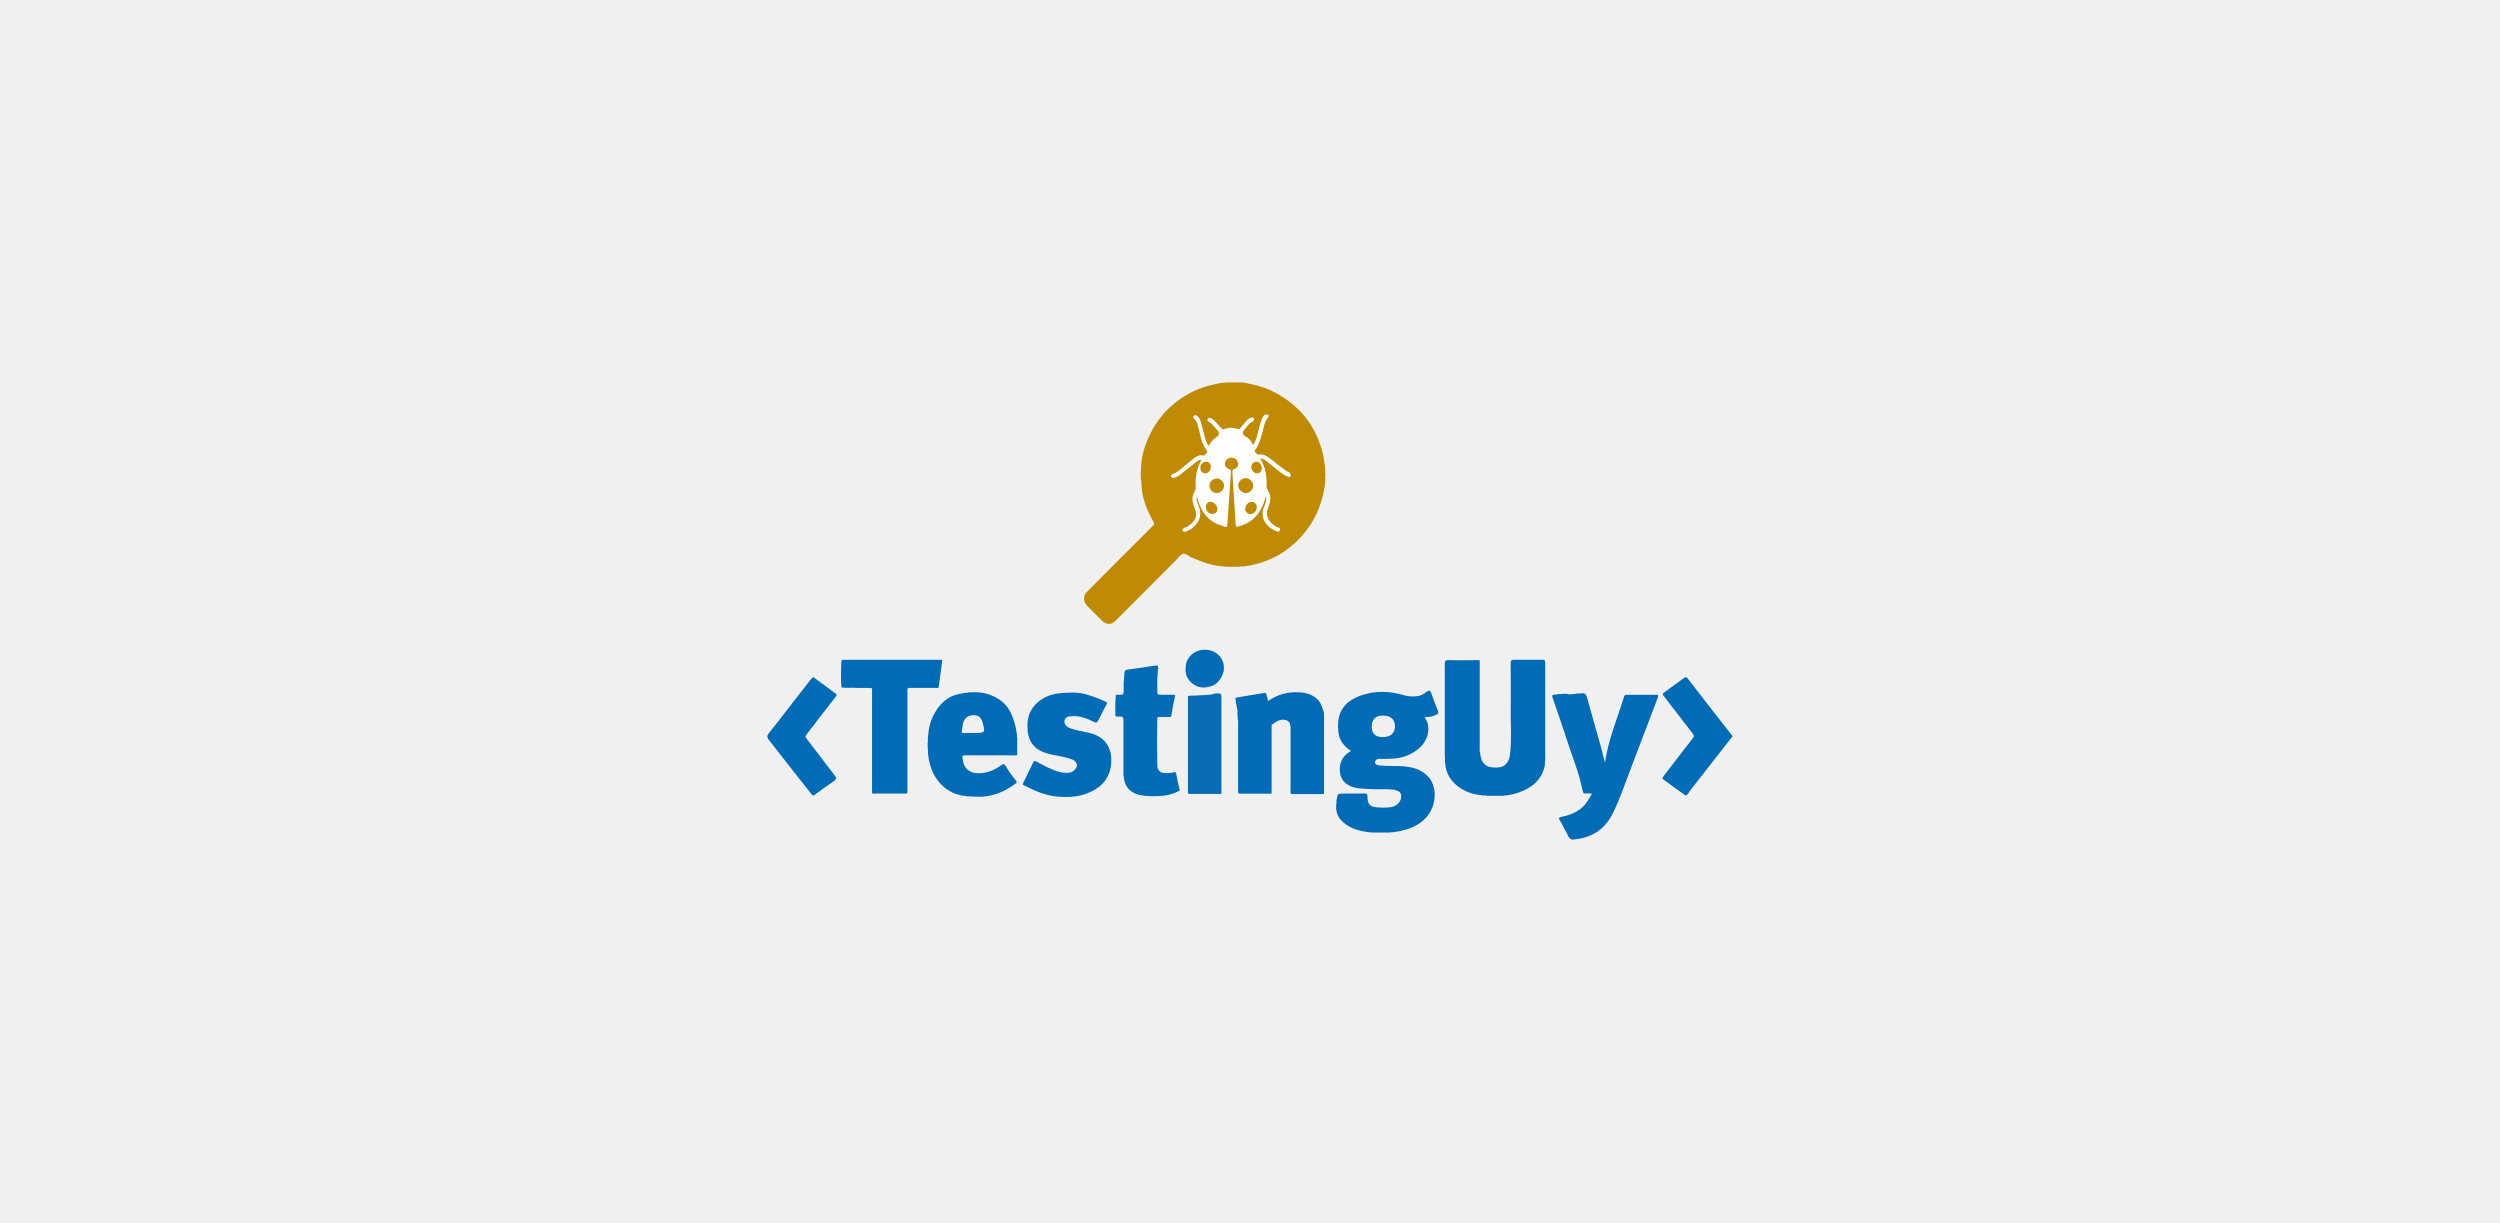
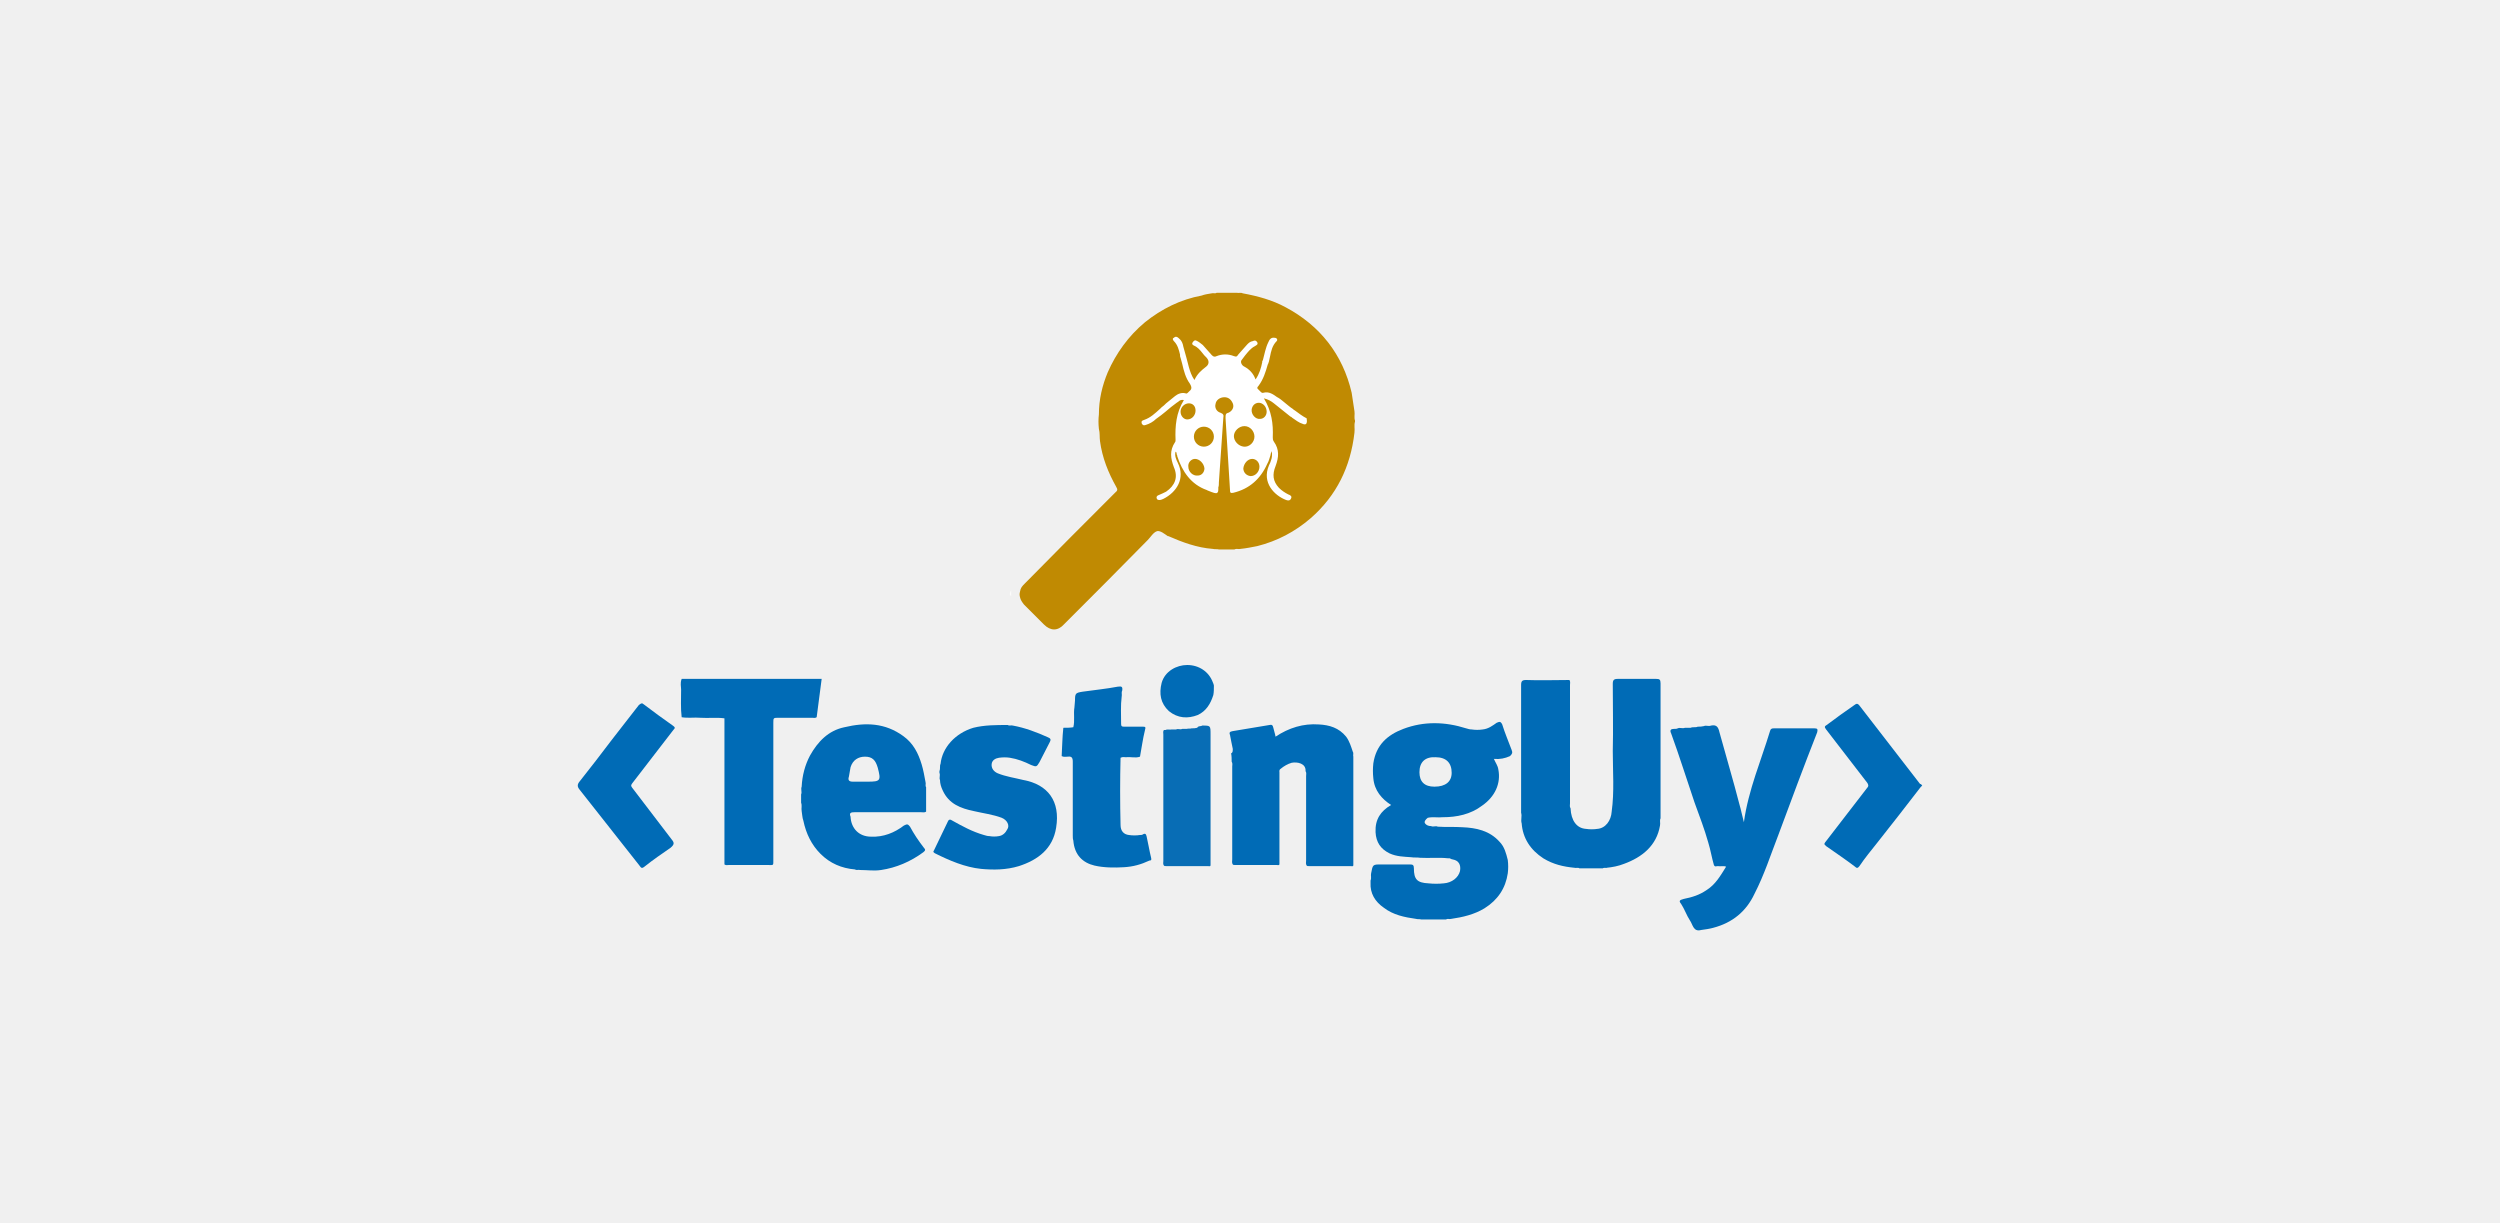
<svg xmlns="http://www.w3.org/2000/svg" version="1.1" id="Layer_1" x="0px" y="0px" viewBox="0 0 450 220" style="enable-background:new 0 0 450 220;" xml:space="preserve">
  <style type="text/css">
	.st0{fill:#006BB6;}
	.st1{fill:#086DB5;}
	.st2{fill:#FCFCFB;}
	.st3{fill:#C08A02;}
	.st4{fill-rule:evenodd;clip-rule:evenodd;fill:#FFFFFF;}
</style>
  <g>
-     <path class="st0" d="M270.62,143.24c-0.98,0-1.96,0-3.01,0c-0.2-0.13-0.46,0-0.66-0.07c-1.44-0.13-2.75-0.46-4-1.25   c-1.64-1.05-2.69-2.56-2.82-4.53c-0.13-0.46,0.07-0.92-0.07-1.38c0-0.2,0-0.46,0-0.66c0-5.31,0-10.56,0-15.87   c0-0.52,0.13-0.66,0.65-0.66c1.83,0.07,3.73,0,5.57,0c0.13,0.2,0.07,0.46,0.07,0.66c0,5.12,0,10.23,0,15.28   c0,0.2-0.07,0.46,0.07,0.66c0.07,1.57,0.79,2.56,2.03,2.69c0.46,0.07,0.98,0.07,1.44,0c1.05-0.07,1.77-1.05,1.9-2.23   c0.33-2.62,0.13-5.25,0.13-7.81c0.07-2.89,0-5.77,0-8.66c0-0.52,0.13-0.66,0.65-0.66c1.64,0,3.34,0,4.98,0   c0.46,0,0.59,0.07,0.59,0.59c0,5.71,0,11.48,0,17.19c0,0.07,0,0.13,0,0.26c-0.13,0.26,0,0.59-0.07,0.92   c-0.46,2.62-2.29,4.07-4.65,4.92c-0.72,0.26-1.51,0.46-2.23,0.52C271.08,143.24,270.82,143.11,270.62,143.24z" />
-     <path class="st0" d="M282.87,124.94c0.26,0,0.52,0,0.79-0.07c0.26-0.13,0.59,0.07,0.92-0.07c0.72-0.13,0.92,0.2,1.11,0.85   c0.85,3.15,1.77,6.23,2.62,9.31c0.2,0.72,0.33,1.51,0.59,2.3c0.59-4.13,2.23-7.94,3.41-11.81c0.07-0.26,0.2-0.39,0.52-0.39   c1.77,0,3.47,0,5.24,0c0.46,0,0.46,0.13,0.33,0.52c-1.7,4.39-3.34,8.85-5.04,13.25c-0.98,2.56-1.83,5.12-3.08,7.61   c-1.11,2.3-2.88,3.74-5.31,4.39c-0.52,0.13-1.05,0.2-1.57,0.26c-0.98,0.26-1.11-0.72-1.44-1.25c-0.46-0.66-0.72-1.51-1.18-2.16   c-0.33-0.46-0.13-0.52,0.33-0.66c1.05-0.2,2.03-0.52,2.95-1.12c1.18-0.72,1.83-1.84,2.49-3.02c-0.33-0.13-0.72,0-1.05-0.07   c-0.2,0-0.39,0.13-0.52-0.13c-0.26-0.98-0.46-1.97-0.72-2.89c-0.52-1.77-1.18-3.48-1.77-5.25c-0.98-2.95-1.96-5.97-3.01-8.92   c-0.2-0.46,0-0.59,0.39-0.59c0.2,0,0.39,0,0.52-0.07c0.26-0.13,0.59,0.07,0.92-0.07c0.26,0,0.46,0,0.72,0   C282.28,124.94,282.61,125.07,282.87,124.94z" />
-     <path class="st0" d="M222.74,127.82c-0.13-0.59-0.2-1.18-0.33-1.77c-0.13-0.39,0-0.46,0.33-0.52c1.57-0.26,3.14-0.52,4.72-0.79   c0.26-0.07,0.46,0,0.52,0.33c0.07,0.33,0.2,0.72,0.26,1.12c1.7-1.18,3.6-1.71,5.63-1.57c1.38,0.07,2.62,0.46,3.54,1.57   c0.46,0.59,0.65,1.31,0.85,1.97c0.13,0.2,0,0.46,0.07,0.66c0,4.66,0,9.38,0,14.04c-0.07,0.13-0.2,0.07-0.33,0.07   c-1.77,0-3.6,0-5.37,0c-0.13,0-0.2,0-0.26-0.07c-0.13-0.2-0.07-0.46-0.07-0.66c0-3.61,0-7.22,0-10.89c0-0.2,0.07-0.46-0.07-0.66   c0.07-0.98-1.05-1.25-1.77-1.05c-0.52,0.13-0.98,0.46-1.44,0.79c-0.2,0.13-0.13,0.33-0.13,0.46c0,4,0,7.94,0,11.94   c-0.07,0.13-0.2,0.07-0.33,0.07c-1.77,0-3.6,0-5.37,0c-0.13,0-0.2,0-0.26-0.07c-0.13-0.2-0.07-0.46-0.07-0.66c0-4,0-8,0-12   c0-0.2,0.07-0.46-0.07-0.66c0-0.33,0-0.72-0.07-1.05C222.74,128.28,222.81,128.08,222.74,127.82z" />
-     <path class="st0" d="M151.54,118.77c6.03,0,11.99,0,18.08,0c-0.2,1.71-0.46,3.34-0.66,4.98c-0.2,0.13-0.39,0.07-0.59,0.07   c-1.44,0-2.88,0-4.32,0c-0.72,0-0.72,0-0.72,0.66c0,5.9,0,11.74,0,17.64c0,0.85,0.07,0.72-0.79,0.72c-1.64,0-3.34,0-4.98,0   c-0.2,0-0.39,0.07-0.59-0.07c0-6.3,0-12.59,0-18.89c-1.05-0.13-2.03,0-3.08-0.07c-0.79-0.07-1.64,0.07-2.42-0.07   c-0.13-1.18-0.07-2.36-0.07-3.61C151.48,119.75,151.34,119.3,151.54,118.77z" />
-     <path class="st0" d="M185.01,129.72c0.2-2.1,1.9-3.94,4.26-4.66c1.44-0.39,2.95-0.39,4.45-0.39c0.2,0.13,0.46,0,0.65,0.07   c1.57,0.26,3.08,0.85,4.52,1.51c0.33,0.13,0.46,0.26,0.26,0.59c-0.46,0.85-0.92,1.77-1.38,2.69c-0.33,0.59-0.39,0.66-1.05,0.33   c-0.85-0.46-1.83-0.79-2.75-0.92c-0.46-0.07-0.92-0.07-1.44,0c-0.46,0.07-0.85,0.26-0.92,0.79c-0.07,0.59,0.26,0.98,0.79,1.25   c1.05,0.46,2.16,0.59,3.28,0.85c3.14,0.59,4.78,2.75,4.26,6.17c-0.46,2.75-2.36,4.2-4.78,4.99c-1.64,0.52-3.28,0.52-4.91,0.39   c-2.1-0.2-4.06-1.05-5.96-2.03c-0.26-0.13-0.2-0.26-0.13-0.39c0.59-1.25,1.24-2.49,1.83-3.74c0.13-0.33,0.33-0.26,0.59-0.13   c1.31,0.72,2.62,1.44,4.06,1.84c0.26,0.07,0.46,0.13,0.72,0.13c0.39,0.07,0.85,0.07,1.24,0c0.52-0.07,0.85-0.46,1.11-0.85   c0.33-0.52,0-1.25-0.72-1.51c-1.18-0.46-2.36-0.59-3.6-0.85c-1.7-0.39-3.21-0.92-4-2.69c-0.2-0.46-0.33-0.92-0.39-1.38   c-0.13-0.26,0.07-0.59-0.07-0.92c0-0.07,0-0.13,0-0.2C185.01,130.31,184.88,130.05,185.01,129.72z" />
-     <path class="st0" d="M200.86,125.07c0.46,0,0.92,0,1.31-0.07c0.2-0.85,0-1.71,0.13-2.56c0-0.26,0.07-0.59,0.07-0.85   c0-0.92,0.07-0.98,0.98-1.12c1.51-0.2,3.01-0.39,4.52-0.66c0.52-0.07,0.65,0,0.59,0.52c-0.13,0.26,0,0.52-0.07,0.79   c-0.13,1.18-0.07,2.36-0.07,3.54c0,0.26,0.07,0.39,0.39,0.39c0.79,0,1.57,0,2.36,0c0.33,0,0.52,0,0.39,0.46   c-0.26,1.12-0.46,2.3-0.65,3.48c-0.59,0.2-1.18,0-1.77,0.07c-0.26,0-0.46-0.07-0.72,0.07c-0.07,2.89-0.07,5.77,0,8.66   c0,0.79,0.46,1.25,1.05,1.31c0.46,0.07,0.98,0.07,1.44,0c0.13,0,0.26,0,0.39-0.07c0.33-0.2,0.46,0,0.52,0.26   c0.2,0.92,0.33,1.84,0.59,2.75c0.07,0.26,0,0.33-0.2,0.39c-1.05,0.52-2.1,0.79-3.27,0.85c-1.24,0.07-2.55,0.07-3.8-0.2   c-1.51-0.39-2.62-1.38-2.75-3.21c-0.07-0.2-0.07-0.46-0.07-0.66c0-3.21,0-6.36,0-9.58c0-0.52-0.13-0.72-0.66-0.66   c-0.26,0-0.52,0.07-0.79-0.07C200.73,127.69,200.73,126.38,200.86,125.07z" />
-     <path class="st0" d="M311.89,132.54c-0.07,0.07-0.13,0.13-0.2,0.2c-1.9,2.43-3.73,4.79-5.63,7.21c-0.79,0.98-1.57,1.97-2.29,3.02   c-0.2,0.26-0.39,0.26-0.59,0.07c-1.24-0.92-2.49-1.77-3.73-2.69c-0.33-0.26-0.2-0.39,0-0.66c1.77-2.3,3.54-4.59,5.31-6.89   c0.2-0.2,0.13-0.46,0-0.66c-1.77-2.3-3.54-4.59-5.31-6.89c-0.26-0.33-0.13-0.46,0.07-0.59c1.18-0.85,2.42-1.77,3.6-2.62   c0.2-0.13,0.39-0.26,0.65,0.07c2.62,3.41,5.24,6.76,7.86,10.1C311.76,132.35,311.82,132.48,311.89,132.54z" />
-     <path class="st0" d="M146.43,121.92c0.07,0.07,0.13,0.07,0.2,0.13c1.24,0.92,2.49,1.84,3.73,2.75c0.26,0.2,0.33,0.26,0.07,0.59   c-1.77,2.3-3.54,4.59-5.31,6.89c-0.2,0.26-0.13,0.39,0,0.59c1.7,2.23,3.41,4.46,5.11,6.69c0.33,0.46,0.39,0.66-0.13,1.05   c-1.18,0.79-2.29,1.57-3.41,2.43c-0.33,0.26-0.46,0.13-0.65-0.13c-2.62-3.28-5.17-6.56-7.73-9.84c-0.26-0.39-0.26-0.66,0-0.98   c1.44-1.77,2.82-3.61,4.19-5.38c1.18-1.51,2.36-3.02,3.54-4.53C146.17,122.05,146.24,121.92,146.43,121.92z" />
-     <path class="st1" d="M218.81,124.8c1.05,0,1.05,0,1.05,1.12c0,5.64,0,11.28,0,16.92c-0.07,0.13-0.2,0.07-0.33,0.07   c-1.77,0-3.6,0-5.37,0c-0.13,0-0.2,0-0.26-0.07c-0.13-0.2-0.07-0.39-0.07-0.59c0-5.44,0-10.89,0-16.4c0-0.2-0.07-0.39,0.07-0.59   c0.07,0,0.13,0,0.2,0c0.26-0.13,0.52,0,0.79-0.07c0.2,0,0.39,0,0.59,0c0.26-0.13,0.52,0.07,0.79-0.07c0.2,0,0.39,0,0.59,0   c0.2-0.07,0.46,0,0.65-0.07c0.26,0,0.46,0,0.72-0.07C218.35,124.8,218.61,124.94,218.81,124.8z" />
-     <path class="st0" d="M220.25,120.87c-0.33,1.12-0.92,2.1-2.03,2.56c-1.31,0.52-2.62,0.46-3.73-0.52c-1.11-0.98-1.31-2.23-0.92-3.67   c0.46-1.51,1.96-2.3,3.28-2.3c1.51,0,2.82,0.85,3.28,2.23c0.07,0.13,0.13,0.33,0.13,0.46   C220.32,120.08,220.32,120.48,220.25,120.87z" />
-     <path class="st2" d="M194.12,107.36c0,0.26,0,0.46,0,0.72C193.92,107.88,193.92,107.62,194.12,107.36z" />
-     <path class="st0" d="M258.83,127.95c-0.46-1.12-0.85-2.16-1.24-3.28c-0.2-0.46-0.39-0.39-0.72-0.2c-0.52,0.39-1.11,0.79-1.83,0.85   c-0.46,0.07-0.98,0.07-1.44,0c-0.26,0-0.46-0.07-0.72-0.13c-2.75-0.85-5.44-0.92-8.12,0.07c-2.1,0.79-3.54,2.1-3.86,4.46   c-0.07,0.66-0.07,1.31,0,1.97c0.13,1.57,1.05,2.69,2.29,3.48c-1.38,0.79-2.1,1.9-2.03,3.54c0.07,1.31,0.65,2.16,1.83,2.75   c0.92,0.46,1.9,0.46,2.82,0.52c0.39,0.07,0.79,0,1.18,0.07c1.24,0.07,2.42-0.07,3.67,0.07c0.2-0.07,0.39,0.13,0.59,0.13   c0.79,0.13,1.11,0.72,0.92,1.51c-0.2,0.85-1.05,1.51-2.1,1.57c-0.65,0.07-1.38,0.07-2.03,0c-1.44-0.07-1.9-0.52-1.9-1.97   c0-0.46-0.13-0.52-0.52-0.52c-1.24,0-2.49,0-3.73,0c-1.11,0-1.11,0-1.31,1.12c-0.07,0.26,0.07,0.59-0.07,0.92c0,0.07,0,0.13,0,0.26   c-0.07,1.38,0.59,2.43,1.7,3.21c1.24,0.92,2.69,1.25,4.13,1.44c0.2,0.07,0.46,0,0.65,0.07c1.05,0,2.16,0,3.21,0   c0.2-0.13,0.46,0,0.66-0.07c1.51-0.2,3.01-0.59,4.32-1.38c1.7-1.05,2.75-2.56,3.01-4.53c0.07-0.59,0.07-1.12,0-1.71   c-0.2-0.85-0.46-1.71-1.11-2.36c-1.31-1.44-3.01-1.77-4.78-1.9c-1.05-0.07-2.1,0-3.14-0.07c-0.26-0.13-0.59,0.07-0.85-0.07   c-0.33,0-0.66-0.13-0.79-0.39c-0.13-0.26,0.07-0.52,0.33-0.72c0.66-0.13,1.31,0,1.97-0.07c1.83,0,3.6-0.39,5.11-1.51   c1.64-1.12,2.42-2.89,2.1-4.66c-0.07-0.52-0.39-0.85-0.59-1.38c0.79,0.07,1.44-0.07,2.1-0.39   C258.9,128.48,258.96,128.28,258.83,127.95z M248.87,132.68c-1.31,0-1.96-0.66-1.96-1.9c0-1.31,0.72-2.03,2.1-1.97   c1.38,0,2.1,0.72,2.1,2.03C251.04,132.02,250.25,132.68,248.87,132.68z" />
-     <path class="st0" d="M181.02,137.86c-0.26-0.39-0.39-0.39-0.79-0.13c-1.24,0.92-2.69,1.51-4.26,1.44c-1.57,0-2.62-1.05-2.69-2.62   c-0.2-0.52,0.07-0.59,0.52-0.59c2.88,0,5.76,0,8.65,0c0.2,0,0.46,0.07,0.65-0.07c0-1.05,0-2.1,0-3.15c-0.13-0.2,0-0.46-0.07-0.66   c-0.13-0.79-0.26-1.57-0.52-2.3c-0.46-1.44-1.11-2.75-2.36-3.67c-2.36-1.71-4.91-1.77-7.6-1.18c-2.1,0.46-3.47,1.84-4.45,3.67   c-0.65,1.25-0.98,2.56-1.05,4c-0.13,0.33,0.07,0.66-0.07,0.98c0,0.33,0,0.66,0,1.05c0.13,0.33,0,0.72,0.07,1.05   c0.07,0.39,0.07,0.85,0.2,1.25c0.33,1.71,1.05,3.15,2.23,4.33c1.24,1.25,2.75,1.9,4.45,2.03c0.2,0.13,0.46,0,0.66,0.07   c0.92,0,1.83,0.13,2.75,0c1.97-0.26,3.8-1.05,5.44-2.3c0.26-0.2,0.26-0.33,0.07-0.59C182.13,139.63,181.54,138.78,181.02,137.86z    M173.16,131.36c0.07-0.39,0.13-0.85,0.2-1.25c0.26-0.92,0.98-1.38,1.9-1.38c0.92,0,1.38,0.46,1.64,1.44   c0.46,1.64,0.39,1.77-1.31,1.77c-0.2,0-0.39,0-0.52,0c-0.46,0-0.98,0-1.44,0C173.16,132.02,173.03,131.82,173.16,131.36z" />
-     <path class="st3" d="M238.59,85.51c0-0.07,0-0.13,0-0.13c-0.13-0.39,0-0.85-0.07-1.25c-0.13-0.79-0.2-1.57-0.39-2.36   c-1.18-4.99-4.06-8.66-8.58-11.09c-1.7-0.92-3.6-1.44-5.5-1.77c-0.26-0.13-0.52,0-0.79-0.07c-0.85,0-1.77,0-2.62,0   c-0.2,0.13-0.46,0-0.65,0.07c-0.46,0.07-0.92,0.13-1.31,0.26c-2.75,0.52-5.17,1.71-7.34,3.48c-2.16,1.77-3.73,4-4.78,6.49   c-0.72,1.71-1.18,3.54-1.18,5.44c-0.07,0.59-0.07,1.25,0,1.84c0.13,0.52,0.07,1.05,0.13,1.57c0.26,2.16,1.05,4.07,2.1,5.9   c0.2,0.39,0.2,0.52-0.13,0.79c-3.86,3.87-7.79,7.74-11.66,11.68c-0.33,0.33-0.59,0.59-0.65,1.05c-0.07,0.26-0.07,0.46,0,0.72   c0.07,0.39,0.26,0.66,0.52,0.92c0.85,0.85,1.77,1.77,2.62,2.62c0.85,0.85,1.77,0.85,2.55,0c3.6-3.61,7.27-7.28,10.87-10.89   c0.39-0.39,0.72-0.98,1.24-1.12c0.46-0.07,0.92,0.39,1.38,0.66h0.07c1.83,0.79,3.73,1.51,5.76,1.64c0.26,0.07,0.52,0,0.79,0.07   c0.66,0,1.31,0,2.03,0c0.26-0.13,0.52,0,0.79-0.07c0.72-0.07,1.44-0.2,2.16-0.39c2.62-0.66,4.91-1.84,6.88-3.61   c3.34-2.95,5.17-6.69,5.7-11.09C238.59,86.43,238.46,85.97,238.59,85.51z" />
-     <path class="st4" d="M232.31,85.67c-0.07,0.26-0.33,0.2-0.52,0.13c-0.5-0.17-0.91-0.48-1.35-0.81c-0.07-0.06-0.15-0.11-0.22-0.17   c-0.36-0.29-0.7-0.57-1.05-0.85l0,0c-0.34-0.28-0.69-0.56-1.05-0.85c-0.33-0.26-0.72-0.52-1.31-0.66c0.98,1.64,1.24,3.28,1.18,5.05   c0,0.2,0,0.39,0.13,0.59c0.72,0.98,0.65,2.03,0.2,3.15c-0.46,1.05-0.33,1.97,0.46,2.82c0.33,0.39,0.79,0.66,1.24,0.85   c0.2,0.07,0.52,0.2,0.39,0.52c-0.13,0.33-0.46,0.26-0.65,0.2c-1.51-0.59-3.14-2.23-2.23-4.46c0.26-0.59,0.52-1.18,0.33-1.84   c-0.06,0.18-0.11,0.36-0.17,0.53c-0.12,0.41-0.24,0.8-0.42,1.17c-0.85,1.97-2.29,3.21-4.39,3.74c-0.39,0.07-0.46,0-0.46-0.39   l-0.59-9.25c0-0.04,0-0.07,0-0.11c-0.01-0.28-0.01-0.5,0.39-0.61c0.52-0.2,0.79-0.72,0.59-1.25c-0.2-0.52-0.59-0.79-1.11-0.79   c-0.59,0-1.11,0.33-1.18,0.85c-0.13,0.52,0.13,0.98,0.66,1.18c0.33,0.13,0.46,0.26,0.39,0.66c-0.1,1.38-0.2,2.77-0.29,4.17   c-0.1,1.39-0.2,2.79-0.29,4.17c-0.02,0.25-0.03,0.47-0.04,0.65c-0.02,0.42-0.03,0.65-0.15,0.74c-0.15,0.11-0.48-0.01-1.22-0.29   l-0.16-0.06c-2.03-0.72-3.14-2.36-3.8-4.39c-0.02-0.07-0.03-0.13-0.04-0.2l0,0c-0.01-0.13-0.03-0.26-0.16-0.39   c-0.13,0.52,0.07,0.98,0.26,1.44c0.98,2.03-0.13,3.8-1.9,4.66c-0.13,0.07-0.33,0.13-0.46,0.13c-0.2,0-0.39,0-0.46-0.2   c-0.07-0.2,0.07-0.33,0.26-0.46c0.33-0.13,0.66-0.26,0.92-0.46c1.18-0.79,1.57-1.9,0.98-3.15c-0.46-1.12-0.59-2.16,0.13-3.21   c0.07-0.07,0.07-0.2,0.07-0.26c-0.07-1.77,0.07-3.54,1.05-5.18c-0.34-0.05-0.54,0.08-0.72,0.21c-0.06,0.04-0.13,0.09-0.2,0.12   c-0.47,0.36-0.94,0.74-1.42,1.14l0,0c-0.39,0.32-0.79,0.64-1.2,0.96c-0.39,0.33-0.85,0.66-1.38,0.79c-0.2,0.07-0.39,0.07-0.52-0.2   c-0.07-0.26,0.07-0.39,0.26-0.46c0.83-0.3,1.44-0.86,2.09-1.45v0c0.07-0.06,0.14-0.13,0.21-0.19c0.2-0.15,0.39-0.31,0.59-0.47v0   c0.39-0.32,0.79-0.64,1.18-0.9c0.39-0.26,0.85-0.52,1.38-0.33c0.16,0.05,0.24-0.03,0.33-0.13c0.02-0.02,0.04-0.04,0.06-0.07   c0.39-0.26,0.46-0.52,0.13-0.98c-0.61-0.76-0.82-1.68-1.04-2.6c-0.06-0.27-0.13-0.55-0.2-0.81c-0.04-0.13-0.07-0.27-0.1-0.41v0v0v0   v0v0c-0.14-0.6-0.28-1.21-0.82-1.69c-0.13-0.13-0.2-0.33,0-0.46c0.2-0.2,0.46-0.13,0.65,0.07c0.33,0.26,0.52,0.66,0.59,1.05v0l0,0   c0.26,0.92,0.52,1.84,0.72,2.69c0.13,0.52,0.33,1.12,0.72,1.64c0.33-0.79,0.85-1.25,1.51-1.71c0.26-0.2,0.52-0.66,0.07-1.12   c-0.22-0.2-0.4-0.42-0.58-0.64c-0.3-0.37-0.6-0.73-1.06-0.94c-0.2-0.07-0.26-0.26-0.13-0.46c0.13-0.2,0.26-0.26,0.46-0.2   c0.33,0.13,0.59,0.33,0.85,0.59c0.2,0.2,0.38,0.41,0.56,0.62v0l0,0c0.18,0.21,0.36,0.43,0.56,0.62c0.2,0.2,0.33,0.26,0.66,0.13   c0.72-0.26,1.51-0.26,2.23,0c0.33,0.13,0.46,0,0.59-0.2c0.2-0.23,0.38-0.44,0.56-0.66v0l0,0c0.18-0.21,0.36-0.43,0.56-0.66v0   c0.2-0.2,0.39-0.39,0.72-0.46c0.26-0.13,0.46-0.07,0.59,0.13c0.13,0.26-0.07,0.39-0.26,0.52c-0.56,0.28-0.92,0.76-1.27,1.23   c-0.14,0.19-0.28,0.38-0.43,0.55c-0.2,0.2,0,0.72,0.33,0.85c0.66,0.39,1.18,0.85,1.44,1.64c0.5-0.69,0.7-1.5,0.89-2.26l0.03-0.1   c0.01-0.05,0.02-0.11,0.04-0.16c0.19-0.81,0.38-1.66,0.75-2.4c0.13-0.33,0.33-0.66,0.79-0.59c0.39,0,0.46,0.26,0.26,0.46   c-0.55,0.6-0.72,1.32-0.89,2.04c-0.05,0.22-0.1,0.43-0.16,0.65c-0.04,0.13-0.08,0.26-0.11,0.39c-0.28,0.98-0.56,1.95-1.2,2.82   c-0.07,0.07-0.2,0.2-0.07,0.33c0.09,0.07,0.16,0.16,0.23,0.24c0.14,0.17,0.27,0.33,0.49,0.28c0.73-0.18,1.28,0.2,1.83,0.56v0   c0.05,0.03,0.09,0.06,0.14,0.09c0.33,0.23,0.62,0.48,0.92,0.72c0.29,0.25,0.59,0.49,0.92,0.72c0.09,0.07,0.17,0.13,0.26,0.2l0,0   c0.49,0.39,0.95,0.75,1.51,0.98C232.31,85.27,232.37,85.47,232.31,85.67z M219.01,86.13c-0.72,0-1.31,0.59-1.31,1.31   s0.59,1.31,1.31,1.31c0.72,0,1.31-0.59,1.31-1.31S219.73,86.13,219.01,86.13z M217.05,91.31c-0.07-0.52,0.39-0.98,0.85-0.98   c0.59,0,1.18,0.59,1.24,1.25c0,0.52-0.39,0.92-0.85,0.92C217.63,92.55,217.05,91.96,217.05,91.31z M225.56,87.44   c0-0.72-0.59-1.38-1.31-1.38c-0.72,0-1.38,0.66-1.38,1.31c0,0.66,0.59,1.31,1.31,1.38C224.91,88.82,225.56,88.16,225.56,87.44z    M217.11,83.11c0.52,0,0.85,0.39,0.85,0.92c0,0.59-0.46,1.18-1.05,1.18c-0.46,0-0.85-0.46-0.85-0.98   C216.06,83.63,216.52,83.11,217.11,83.11z M225.3,90.32c-0.59,0-1.11,0.59-1.18,1.25c0,0.52,0.39,0.92,0.92,0.98   c0.65,0,1.18-0.59,1.18-1.25C226.22,90.72,225.76,90.32,225.3,90.32z M225.23,83.96c0.07-0.52,0.46-0.85,0.92-0.85   c0.52,0,0.98,0.52,0.98,1.18c0,0.52-0.39,0.92-0.85,0.92C225.69,85.21,225.17,84.55,225.23,83.96z" />
+     <path class="st0" d="M288.5,156.3c-1.4,0-2.7,0-4.2,0c-0.3-0.2-0.6,0-0.9-0.1c-2-0.2-3.8-0.6-5.6-1.7c-2.3-1.5-3.7-3.6-3.9-6.3   c-0.2-0.6,0.1-1.3-0.1-1.9c0-0.3,0-0.6,0-0.9c0-7.4,0-14.7,0-22.1c0-0.7,0.2-0.9,0.9-0.9c2.5,0.1,5.2,0,7.8,0   c0.2,0.3,0.1,0.6,0.1,0.9c0,7.1,0,14.2,0,21.3c0,0.3-0.1,0.6,0.1,0.9c0.1,2.2,1.1,3.6,2.8,3.7c0.6,0.1,1.4,0.1,2,0   c1.5-0.1,2.5-1.5,2.6-3.1c0.5-3.6,0.2-7.3,0.2-10.9c0.1-4,0-8,0-12.1c0-0.7,0.2-0.9,0.9-0.9c2.3,0,4.7,0,6.9,0   c0.6,0,0.8,0.1,0.8,0.8c0,8,0,16,0,23.9c0,0.1,0,0.2,0,0.4c-0.2,0.4,0,0.8-0.1,1.3c-0.6,3.6-3.2,5.7-6.5,6.9   c-1,0.4-2.1,0.6-3.1,0.7C289.2,156.3,288.8,156.1,288.5,156.3z" />
+     <path class="st0" d="M305.6,130.8c0.4,0,0.7,0,1.1-0.1c0.4-0.2,0.8,0.1,1.3-0.1c1-0.2,1.3,0.3,1.5,1.2c1.2,4.4,2.5,8.7,3.6,13   c0.3,1,0.5,2.1,0.8,3.2c0.8-5.8,3.1-11.1,4.7-16.4c0.1-0.4,0.3-0.5,0.7-0.5c2.5,0,4.8,0,7.3,0c0.6,0,0.6,0.2,0.5,0.7   c-2.4,6.1-4.7,12.3-7,18.5c-1.4,3.6-2.5,7.1-4.3,10.6c-1.5,3.2-4,5.2-7.4,6.1c-0.7,0.2-1.5,0.3-2.2,0.4c-1.4,0.4-1.5-1-2-1.7   c-0.6-0.9-1-2.1-1.6-3c-0.5-0.6-0.2-0.7,0.5-0.9c1.5-0.3,2.8-0.7,4.1-1.6c1.6-1,2.5-2.6,3.5-4.2c-0.5-0.2-1,0-1.5-0.1   c-0.3,0-0.5,0.2-0.7-0.2c-0.4-1.4-0.6-2.7-1-4c-0.7-2.5-1.6-4.8-2.5-7.3c-1.4-4.1-2.7-8.3-4.2-12.4c-0.3-0.6,0-0.8,0.5-0.8   c0.3,0,0.5,0,0.7-0.1c0.4-0.2,0.8,0.1,1.3-0.1c0.4,0,0.6,0,1,0C304.8,130.8,305.2,131,305.6,130.8z" />
+     <path class="st0" d="M221.9,134.8c-0.2-0.8-0.3-1.6-0.5-2.5c-0.2-0.5,0-0.6,0.5-0.7c2.2-0.4,4.4-0.7,6.6-1.1c0.4-0.1,0.6,0,0.7,0.5   c0.1,0.5,0.3,1,0.4,1.6c2.4-1.6,5-2.4,7.8-2.2c1.9,0.1,3.6,0.6,4.9,2.2c0.6,0.8,0.9,1.8,1.2,2.7c0.2,0.3,0,0.6,0.1,0.9   c0,6.5,0,13.1,0,19.6c-0.1,0.2-0.3,0.1-0.5,0.1c-2.5,0-5,0-7.5,0c-0.2,0-0.3,0-0.4-0.1c-0.2-0.3-0.1-0.6-0.1-0.9c0-5,0-10.1,0-15.2   c0-0.3,0.1-0.6-0.1-0.9c0.1-1.4-1.5-1.7-2.5-1.5c-0.7,0.2-1.4,0.6-2,1.1c-0.3,0.2-0.2,0.5-0.2,0.6c0,5.6,0,11.1,0,16.6   c-0.1,0.2-0.3,0.1-0.5,0.1c-2.5,0-5,0-7.5,0c-0.2,0-0.3,0-0.4-0.1c-0.2-0.3-0.1-0.6-0.1-0.9c0-5.6,0-11.1,0-16.7   c0-0.3,0.1-0.6-0.1-0.9c0-0.5,0-1-0.1-1.5C221.9,135.5,221.9,135.2,221.9,134.8z" />
+     <path class="st0" d="M122.7,122.2c8.4,0,16.7,0,25.2,0c-0.3,2.4-0.6,4.7-0.9,6.9c-0.3,0.2-0.5,0.1-0.8,0.1c-2,0-4,0-6,0   c-1,0-1,0-1,0.9c0,8.2,0,16.3,0,24.6c0,1.2,0.1,1-1.1,1c-2.3,0-4.7,0-6.9,0c-0.3,0-0.5,0.1-0.8-0.1c0-8.8,0-17.5,0-26.3   c-1.5-0.2-2.8,0-4.3-0.1c-1.1-0.1-2.3,0.1-3.4-0.1c-0.2-1.6-0.1-3.3-0.1-5C122.6,123.6,122.4,123,122.7,122.2z" />
+     <path class="st0" d="M169.3,137.5c0.3-2.9,2.6-5.5,5.9-6.5c2-0.5,4.1-0.5,6.2-0.5c0.3,0.2,0.6,0,0.9,0.1c2.2,0.4,4.3,1.2,6.3,2.1   c0.5,0.2,0.6,0.4,0.4,0.8c-0.6,1.2-1.3,2.5-1.9,3.7c-0.5,0.8-0.5,0.9-1.5,0.5c-1.2-0.6-2.5-1.1-3.8-1.3c-0.6-0.1-1.3-0.1-2,0   c-0.6,0.1-1.2,0.4-1.3,1.1c-0.1,0.8,0.4,1.4,1.1,1.7c1.5,0.6,3,0.8,4.6,1.2c4.4,0.8,6.7,3.8,5.9,8.6c-0.6,3.8-3.3,5.8-6.7,6.9   c-2.3,0.7-4.6,0.7-6.8,0.5c-2.9-0.3-5.7-1.5-8.3-2.8c-0.4-0.2-0.3-0.4-0.2-0.5c0.8-1.7,1.7-3.5,2.5-5.2c0.2-0.5,0.5-0.4,0.8-0.2   c1.8,1,3.6,2,5.7,2.6c0.4,0.1,0.6,0.2,1,0.2c0.5,0.1,1.2,0.1,1.7,0c0.7-0.1,1.2-0.6,1.5-1.2c0.5-0.7,0-1.7-1-2.1   c-1.6-0.6-3.3-0.8-5-1.2c-2.4-0.5-4.5-1.3-5.6-3.7c-0.3-0.6-0.5-1.3-0.5-1.9c-0.2-0.4,0.1-0.8-0.1-1.3c0-0.1,0-0.2,0-0.3   C169.3,138.3,169.1,137.9,169.3,137.5z" />
+     <path class="st0" d="M191.4,131c0.6,0,1.3,0,1.8-0.1c0.3-1.2,0-2.4,0.2-3.6c0-0.4,0.1-0.8,0.1-1.2c0-1.3,0.1-1.4,1.4-1.6   c2.1-0.3,4.2-0.5,6.3-0.9c0.7-0.1,0.9,0,0.8,0.7c-0.2,0.4,0,0.7-0.1,1.1c-0.2,1.6-0.1,3.3-0.1,4.9c0,0.4,0.1,0.5,0.5,0.5   c1.1,0,2.2,0,3.3,0c0.5,0,0.7,0,0.5,0.6c-0.4,1.6-0.6,3.2-0.9,4.8c-0.8,0.3-1.6,0-2.5,0.1c-0.4,0-0.6-0.1-1,0.1   c-0.1,4-0.1,8,0,12.1c0,1.1,0.6,1.7,1.5,1.8c0.6,0.1,1.4,0.1,2,0c0.2,0,0.4,0,0.5-0.1c0.5-0.3,0.6,0,0.7,0.4   c0.3,1.3,0.5,2.6,0.8,3.8c0.1,0.4,0,0.5-0.3,0.5c-1.5,0.7-2.9,1.1-4.6,1.2c-1.7,0.1-3.6,0.1-5.3-0.3c-2.1-0.5-3.6-1.9-3.8-4.5   c-0.1-0.3-0.1-0.6-0.1-0.9c0-4.5,0-8.9,0-13.3c0-0.7-0.2-1-0.9-0.9c-0.4,0-0.7,0.1-1.1-0.1C191.2,134.6,191.2,132.8,191.4,131z" />
+     <path class="st0" d="M346,141.4c-0.1,0.1-0.2,0.2-0.3,0.3c-2.6,3.4-5.2,6.7-7.8,10c-1.1,1.4-2.2,2.7-3.2,4.2   c-0.3,0.4-0.5,0.4-0.8,0.1c-1.7-1.3-3.5-2.5-5.2-3.7c-0.5-0.4-0.3-0.5,0-0.9c2.5-3.2,4.9-6.4,7.4-9.6c0.3-0.3,0.2-0.6,0-0.9   c-2.5-3.2-4.9-6.4-7.4-9.6c-0.4-0.5-0.2-0.6,0.1-0.8c1.6-1.2,3.4-2.5,5-3.6c0.3-0.2,0.5-0.4,0.9,0.1c3.6,4.7,7.3,9.4,10.9,14.1   C345.8,141.1,345.9,141.3,346,141.4z" />
+     <path class="st0" d="M115.6,126.6c0.1,0.1,0.2,0.1,0.3,0.2c1.7,1.3,3.5,2.6,5.2,3.8c0.4,0.3,0.5,0.4,0.1,0.8   c-2.5,3.2-4.9,6.4-7.4,9.6c-0.3,0.4-0.2,0.5,0,0.8c2.4,3.1,4.7,6.2,7.1,9.3c0.5,0.6,0.5,0.9-0.2,1.5c-1.6,1.1-3.2,2.2-4.7,3.4   c-0.5,0.4-0.6,0.2-0.9-0.2c-3.6-4.6-7.2-9.1-10.8-13.7c-0.4-0.5-0.4-0.9,0-1.4c2-2.5,3.9-5,5.8-7.5c1.6-2.1,3.3-4.2,4.9-6.3   C115.2,126.8,115.3,126.6,115.6,126.6z" />
+     <path class="st1" d="M216.4,130.6c1.5,0,1.5,0,1.5,1.6c0,7.9,0,15.7,0,23.6c-0.1,0.2-0.3,0.1-0.5,0.1c-2.5,0-5,0-7.5,0   c-0.2,0-0.3,0-0.4-0.1c-0.2-0.3-0.1-0.5-0.1-0.8c0-7.6,0-15.2,0-22.8c0-0.3-0.1-0.5,0.1-0.8c0.1,0,0.2,0,0.3,0   c0.4-0.2,0.7,0,1.1-0.1c0.3,0,0.5,0,0.8,0c0.4-0.2,0.7,0.1,1.1-0.1c0.3,0,0.5,0,0.8,0c0.3-0.1,0.6,0,0.9-0.1c0.4,0,0.6,0,1-0.1   C215.7,130.6,216.1,130.8,216.4,130.6z" />
+     <path class="st0" d="M218.4,125.1c-0.5,1.6-1.3,2.9-2.8,3.6c-1.8,0.7-3.6,0.6-5.2-0.7c-1.5-1.4-1.8-3.1-1.3-5.1   c0.6-2.1,2.7-3.2,4.6-3.2c2.1,0,3.9,1.2,4.6,3.1c0.1,0.2,0.2,0.5,0.2,0.6C218.5,124,218.5,124.6,218.4,125.1z" />
+     <path class="st2" d="M182,106.3c0,0.4,0,0.6,0,1C181.7,107.1,181.7,106.7,182,106.3z" />
+     <path class="st0" d="M272.1,135c-0.6-1.6-1.2-3-1.7-4.6c-0.3-0.6-0.5-0.5-1-0.3c-0.7,0.5-1.5,1.1-2.5,1.2c-0.6,0.1-1.4,0.1-2,0   c-0.4,0-0.6-0.1-1-0.2c-3.8-1.2-7.6-1.3-11.3,0.1c-2.9,1.1-4.9,2.9-5.4,6.2c-0.1,0.9-0.1,1.8,0,2.7c0.2,2.2,1.5,3.7,3.2,4.8   c-1.9,1.1-2.9,2.6-2.8,4.9c0.1,1.8,0.9,3,2.5,3.8c1.3,0.6,2.6,0.6,3.9,0.7c0.5,0.1,1.1,0,1.6,0.1c1.7,0.1,3.4-0.1,5.1,0.1   c0.3-0.1,0.5,0.2,0.8,0.2c1.1,0.2,1.5,1,1.3,2.1c-0.3,1.2-1.5,2.1-2.9,2.2c-0.9,0.1-1.9,0.1-2.8,0c-2-0.1-2.6-0.7-2.6-2.7   c0-0.6-0.2-0.7-0.7-0.7c-1.7,0-3.5,0-5.2,0c-1.5,0-1.5,0-1.8,1.6c-0.1,0.4,0.1,0.8-0.1,1.3c0,0.1,0,0.2,0,0.4   c-0.1,1.9,0.8,3.4,2.4,4.5c1.7,1.3,3.7,1.7,5.8,2c0.3,0.1,0.6,0,0.9,0.1c1.5,0,3,0,4.5,0c0.3-0.2,0.6,0,0.9-0.1   c2.1-0.3,4.2-0.8,6-1.9c2.4-1.5,3.8-3.6,4.2-6.3c0.1-0.8,0.1-1.6,0-2.4c-0.3-1.2-0.6-2.4-1.5-3.3c-1.8-2-4.2-2.5-6.7-2.6   c-1.5-0.1-2.9,0-4.4-0.1c-0.4-0.2-0.8,0.1-1.2-0.1c-0.5,0-0.9-0.2-1.1-0.5s0.1-0.7,0.5-1c0.9-0.2,1.8,0,2.7-0.1   c2.5,0,5-0.5,7.1-2.1c2.3-1.6,3.4-4,2.9-6.5c-0.1-0.7-0.5-1.2-0.8-1.9c1.1,0.1,2-0.1,2.9-0.5C272.2,135.7,272.3,135.5,272.1,135z    M258.2,141.6c-1.8,0-2.7-0.9-2.7-2.6c0-1.8,1-2.8,2.9-2.7c1.9,0,2.9,1,2.9,2.8C261.3,140.7,260.2,141.6,258.2,141.6z" />
+     <path class="st0" d="M163.8,148.8c-0.4-0.5-0.5-0.5-1.1-0.2c-1.7,1.3-3.7,2.1-5.9,2c-2.2,0-3.6-1.5-3.7-3.6   c-0.3-0.7,0.1-0.8,0.7-0.8c4,0,8,0,12,0c0.3,0,0.6,0.1,0.9-0.1c0-1.5,0-2.9,0-4.4c-0.2-0.3,0-0.6-0.1-0.9c-0.2-1.1-0.4-2.2-0.7-3.2   c-0.6-2-1.5-3.8-3.3-5.1c-3.3-2.4-6.8-2.5-10.6-1.6c-2.9,0.6-4.8,2.6-6.2,5.1c-0.9,1.7-1.4,3.6-1.5,5.6c-0.2,0.5,0.1,0.9-0.1,1.4   c0,0.5,0,0.9,0,1.5c0.2,0.5,0,1,0.1,1.5c0.1,0.5,0.1,1.2,0.3,1.7c0.5,2.4,1.5,4.4,3.1,6c1.7,1.7,3.8,2.6,6.2,2.8   c0.3,0.2,0.6,0,0.9,0.1c1.3,0,2.5,0.2,3.8,0c2.7-0.4,5.3-1.5,7.6-3.2c0.4-0.3,0.4-0.5,0.1-0.8C165.3,151.3,164.5,150.1,163.8,148.8   z M152.8,139.8c0.1-0.5,0.2-1.2,0.3-1.7c0.4-1.3,1.4-1.9,2.6-1.9c1.3,0,1.9,0.6,2.3,2c0.6,2.3,0.5,2.5-1.8,2.5c-0.3,0-0.5,0-0.7,0   c-0.6,0-1.4,0-2,0C152.8,140.7,152.6,140.4,152.8,139.8z" />
+     <path class="st3" d="M243.9,75.9c0-0.1,0-0.2,0-0.2c-0.2-0.5,0-1.2-0.1-1.7c-0.2-1.1-0.3-2.2-0.5-3.3c-1.6-6.9-5.7-12.1-11.9-15.4   c-2.4-1.3-5-2-7.7-2.5c-0.4-0.2-0.7,0-1.1-0.1c-1.2,0-2.5,0-3.6,0c-0.3,0.2-0.6,0-0.9,0.1c-0.6,0.1-1.3,0.2-1.8,0.4   c-3.8,0.7-7.2,2.4-10.2,4.8c-3,2.5-5.2,5.6-6.7,9c-1,2.4-1.6,4.9-1.6,7.6c-0.1,0.8-0.1,1.7,0,2.6c0.2,0.7,0.1,1.5,0.2,2.2   c0.4,3,1.5,5.7,2.9,8.2c0.3,0.5,0.3,0.7-0.2,1.1c-5.4,5.4-10.8,10.8-16.2,16.3c-0.5,0.5-0.8,0.8-0.9,1.5c-0.1,0.4-0.1,0.6,0,1   c0.1,0.5,0.4,0.9,0.7,1.3c1.2,1.2,2.5,2.5,3.6,3.6c1.2,1.2,2.5,1.2,3.6,0c5-5,10.1-10.1,15.1-15.2c0.5-0.5,1-1.4,1.7-1.6   c0.6-0.1,1.3,0.5,1.9,0.9h0.1c2.5,1.1,5.2,2.1,8,2.3c0.4,0.1,0.7,0,1.1,0.1c0.9,0,1.8,0,2.8,0c0.4-0.2,0.7,0,1.1-0.1   c1-0.1,2-0.3,3-0.5c3.6-0.9,6.8-2.6,9.6-5c4.7-4.1,7.2-9.3,7.9-15.4C243.9,77.2,243.7,76.5,243.9,75.9z" />
+     <path class="st4" d="M235.2,76.1c-0.1,0.4-0.5,0.3-0.7,0.2c-0.7-0.2-1.3-0.7-1.9-1.1c-0.1-0.1-0.2-0.2-0.3-0.2   c-0.5-0.4-1-0.8-1.5-1.2l0,0c-0.5-0.4-1-0.8-1.5-1.2c-0.5-0.4-1-0.7-1.8-0.9c1.4,2.3,1.7,4.6,1.6,7c0,0.3,0,0.5,0.2,0.8   c1,1.4,0.9,2.8,0.3,4.4c-0.6,1.5-0.5,2.7,0.6,3.9c0.5,0.5,1.1,0.9,1.7,1.2c0.3,0.1,0.7,0.3,0.5,0.7c-0.2,0.5-0.6,0.4-0.9,0.3   c-2.1-0.8-4.4-3.1-3.1-6.2c0.4-0.8,0.7-1.6,0.5-2.6c-0.1,0.3-0.2,0.5-0.2,0.7c-0.2,0.6-0.3,1.1-0.6,1.6c-1.2,2.7-3.2,4.5-6.1,5.2   c-0.5,0.1-0.6,0-0.6-0.5l-0.8-12.9c0-0.1,0-0.1,0-0.2c0-0.4,0-0.7,0.5-0.8c0.7-0.3,1.1-1,0.8-1.7c-0.3-0.7-0.8-1.1-1.5-1.1   c-0.8,0-1.5,0.5-1.6,1.2c-0.2,0.7,0.2,1.4,0.9,1.6c0.5,0.2,0.6,0.4,0.5,0.9c-0.1,1.9-0.3,3.9-0.4,5.8c-0.1,1.9-0.3,3.9-0.4,5.8   c0,0.3,0,0.7-0.1,0.9c0,0.6,0,0.9-0.2,1c-0.2,0.2-0.7,0-1.7-0.4l-0.2-0.1c-2.8-1-4.4-3.3-5.3-6.1c0-0.1,0-0.2-0.1-0.3l0,0   c0-0.2,0-0.4-0.2-0.5c-0.2,0.7,0.1,1.4,0.4,2c1.4,2.8-0.2,5.3-2.6,6.5c-0.2,0.1-0.5,0.2-0.6,0.2c-0.3,0-0.5,0-0.6-0.3   s0.1-0.5,0.4-0.6c0.5-0.2,0.9-0.4,1.3-0.6c1.6-1.1,2.2-2.6,1.4-4.4c-0.6-1.6-0.8-3,0.2-4.5c0.1-0.1,0.1-0.3,0.1-0.4   c-0.1-2.5,0.1-4.9,1.5-7.2c-0.5-0.1-0.8,0.1-1,0.3c-0.1,0.1-0.2,0.1-0.3,0.2c-0.7,0.5-1.3,1-2,1.6l0,0c-0.5,0.4-1.1,0.9-1.7,1.3   c-0.5,0.5-1.2,0.9-1.9,1.1c-0.3,0.1-0.5,0.1-0.7-0.3c-0.1-0.4,0.1-0.5,0.4-0.6c1.2-0.4,2-1.2,2.9-2l0,0c0.1-0.1,0.2-0.2,0.3-0.3   c0.3-0.2,0.5-0.4,0.8-0.7l0,0c0.5-0.4,1.1-0.9,1.6-1.3c0.5-0.4,1.2-0.7,1.9-0.5c0.2,0.1,0.3,0,0.5-0.2c0,0,0.1-0.1,0.1-0.1   c0.5-0.4,0.6-0.7,0.2-1.4c-0.8-1.1-1.1-2.3-1.4-3.6c-0.1-0.4-0.2-0.8-0.3-1.1c-0.1-0.2-0.1-0.4-0.1-0.6l0,0l0,0l0,0l0,0l0,0   c-0.2-0.8-0.4-1.7-1.1-2.4c-0.2-0.2-0.3-0.5,0-0.6c0.3-0.3,0.6-0.2,0.9,0.1c0.5,0.4,0.7,0.9,0.8,1.5l0,0l0,0c0.4,1.3,0.7,2.6,1,3.7   c0.2,0.7,0.5,1.6,1,2.3c0.5-1.1,1.2-1.7,2.1-2.4c0.4-0.3,0.7-0.9,0.1-1.6c-0.3-0.3-0.6-0.6-0.8-0.9c-0.4-0.5-0.8-1-1.5-1.3   c-0.3-0.1-0.4-0.4-0.2-0.6c0.2-0.3,0.4-0.4,0.6-0.3c0.5,0.2,0.8,0.5,1.2,0.8c0.3,0.3,0.5,0.6,0.8,0.9l0,0l0,0   c0.3,0.3,0.5,0.6,0.8,0.9c0.3,0.3,0.5,0.4,0.9,0.2c1-0.4,2.1-0.4,3.1,0c0.5,0.2,0.6,0,0.8-0.3c0.3-0.3,0.5-0.6,0.8-0.9l0,0l0,0   c0.3-0.3,0.5-0.6,0.8-0.9l0,0c0.3-0.3,0.5-0.5,1-0.6c0.4-0.2,0.6-0.1,0.8,0.2c0.2,0.4-0.1,0.5-0.4,0.7c-0.8,0.4-1.3,1.1-1.8,1.7   c-0.2,0.3-0.4,0.5-0.6,0.8c-0.3,0.3,0,1,0.5,1.2c0.9,0.5,1.6,1.2,2,2.3c0.7-1,1-2.1,1.2-3.1l0-0.1c0-0.1,0-0.2,0.1-0.2   c0.3-1.1,0.5-2.3,1-3.3c0.2-0.5,0.5-0.9,1.1-0.8c0.5,0,0.6,0.4,0.4,0.6c-0.8,0.8-1,1.8-1.2,2.8c-0.1,0.3-0.1,0.6-0.2,0.9   c-0.1,0.2-0.1,0.4-0.2,0.5c-0.4,1.4-0.8,2.7-1.7,3.9c-0.1,0.1-0.3,0.3-0.1,0.5c0.1,0.1,0.2,0.2,0.3,0.3c0.2,0.2,0.4,0.5,0.7,0.4   c1-0.3,1.8,0.3,2.5,0.8l0,0c0.1,0,0.1,0.1,0.2,0.1c0.5,0.3,0.9,0.7,1.3,1c0.4,0.3,0.8,0.7,1.3,1c0.1,0.1,0.2,0.2,0.4,0.3l0,0   c0.7,0.5,1.3,1,2.1,1.4C235.2,75.6,235.3,75.8,235.2,76.1z M216.7,76.8c-1,0-1.8,0.8-1.8,1.8c0,1,0.8,1.8,1.8,1.8s1.8-0.8,1.8-1.8   C218.5,77.6,217.7,76.8,216.7,76.8z M213.9,84c-0.1-0.7,0.5-1.4,1.2-1.4c0.8,0,1.6,0.8,1.7,1.7c0,0.7-0.5,1.3-1.2,1.3   C214.7,85.7,213.9,84.9,213.9,84z M225.8,78.6c0-1-0.8-1.9-1.8-1.9c-1,0-1.9,0.9-1.9,1.8c0,0.9,0.8,1.8,1.8,1.9   C224.9,80.5,225.8,79.6,225.8,78.6z M214,72.6c0.7,0,1.2,0.5,1.2,1.3c0,0.8-0.6,1.6-1.5,1.6c-0.6,0-1.2-0.6-1.2-1.4   C212.5,73.3,213.2,72.6,214,72.6z M225.4,82.6c-0.8,0-1.5,0.8-1.6,1.7c0,0.7,0.5,1.3,1.3,1.4c0.9,0,1.6-0.8,1.6-1.7   C226.7,83.2,226.1,82.6,225.4,82.6z M225.3,73.7c0.1-0.7,0.6-1.2,1.3-1.2c0.7,0,1.4,0.7,1.4,1.6c0,0.7-0.5,1.3-1.2,1.3   C226,75.5,225.2,74.6,225.3,73.7z" />
  </g>
</svg>
